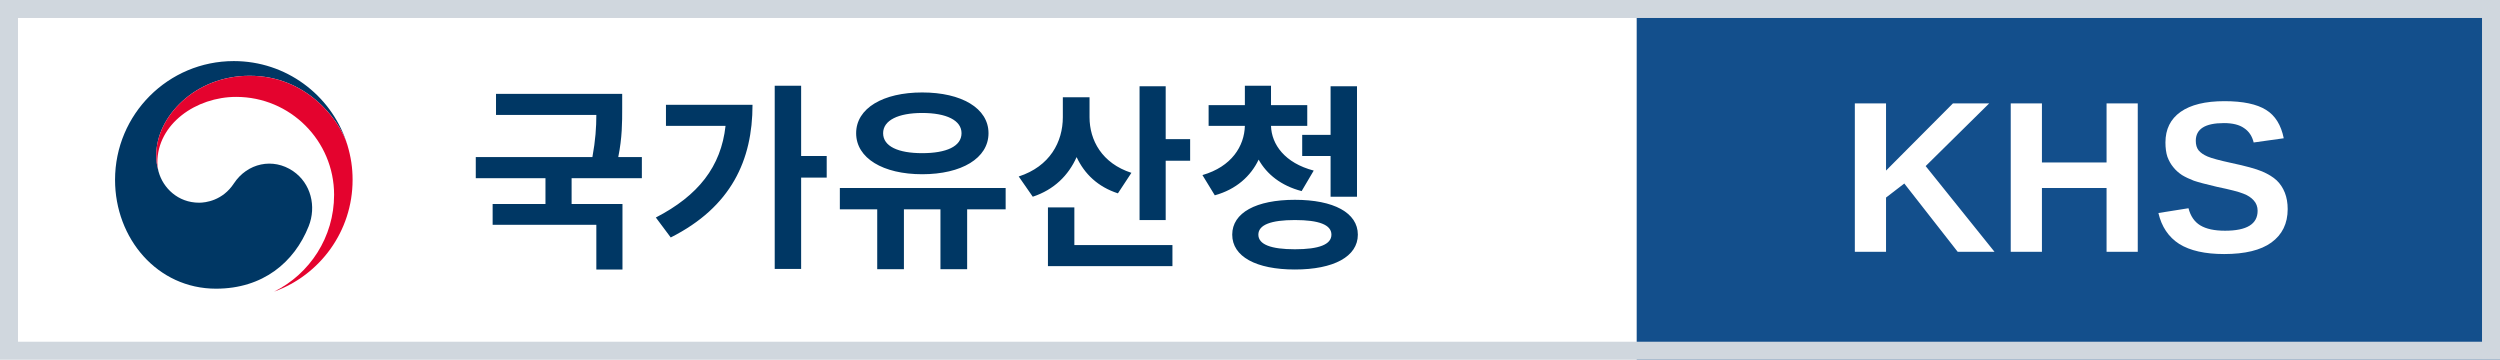
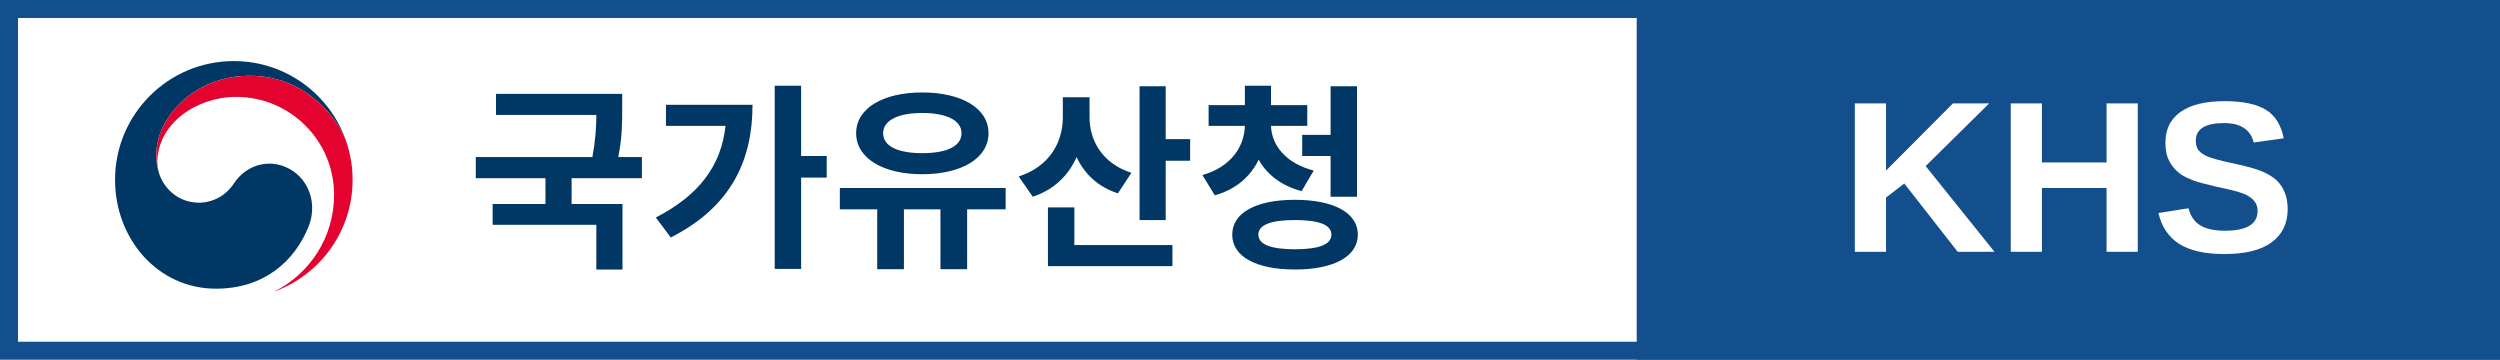
<svg xmlns="http://www.w3.org/2000/svg" width="139.0" height="20" viewBox="0 0 139.0 20" role="img" aria-label="국가유산청 KHS">
  <defs>
    <clipPath id="badge-shape">
      <rect width="139.0" height="20" rx="0" />
    </clipPath>
  </defs>
  <g clip-path="url(#badge-shape)">
    <rect width="139.0" height="20" rx="0" fill="#ffffff" />
    <path d="M91.0 0h48v20h-48z" fill="#134f8c" />
  </g>
-   <rect x="0.5" y="0.5" width="138.0" height="19" rx="0" fill="none" stroke="#d0d7de" />
+   <rect x="0.5" y="0.5" width="138.0" height="19" rx="0" fill="none" stroke="#134f8c" />
  <g transform="translate(6.000 3.000) scale(0.080793)">
    <path fill="#fff" d="M173.282 86.65c0 47.844-38.794 86.632-86.646 86.632C38.799 173.282 0 134.494 0 86.65 0 38.788 38.799 0 86.636 0c47.852 0 86.646 38.788 86.646 86.65" />
    <path fill="#003764" d="M127.389 80.598c-13.791-9.365-31.439-5.542-40.717 8.533-7.72 11.767-19.405 13.235-23.906 13.235-14.751 0-24.824-10.367-27.818-21.095h-.01c-.039-.108-.059-.2-.09-.307-.025-.12-.056-.233-.089-.366-1.177-4.467-1.467-6.609-1.467-11.368 0-25.65 26.321-54.213 64.215-54.213 38.829 0 61.05 29.545 66.78 45.979a12 12 0 0 1-.291-.877C152.981 27.994 122.522 4.903 86.639 4.903c-45.13 0-81.729 36.59-81.729 81.739 0 40.351 29.108 74.891 69.479 74.891 32.197 0 53.842-18.052 63.757-42.93 5.45-13.614 1.595-29.605-10.757-38.005" />
    <path fill="#e4032e" d="M164.788 62.589c-4.777-16.026-27.153-47.571-67.282-47.571-37.894 0-64.214 28.563-64.214 54.212 0 4.759.29 6.901 1.466 11.368a24 24 0 0 1-.74-5.823c0-26.721 26.741-45.227 54.248-45.227 37.218 0 67.388 30.174 67.388 67.39 0 29.173-16.785 54.437-41.179 66.565v.023c31.455-11.391 53.908-41.512 53.908-76.884 0-8.378-1.127-15.759-3.595-24.053" />
  </g>
  <text x="26.0" y="14" fill="#003764" font-family="-apple-system, BlinkMacSystemFont, 'Segoe UI', 'Noto Sans KR', 'Malgun Gothic', Arial, sans-serif" font-size="11" font-weight="600">국가유산청</text>
  <text x="115" y="14" fill="#ffffff" text-anchor="middle" font-family="Arial, Helvetica, sans-serif" font-size="12" font-weight="700">KHS</text>
</svg>
